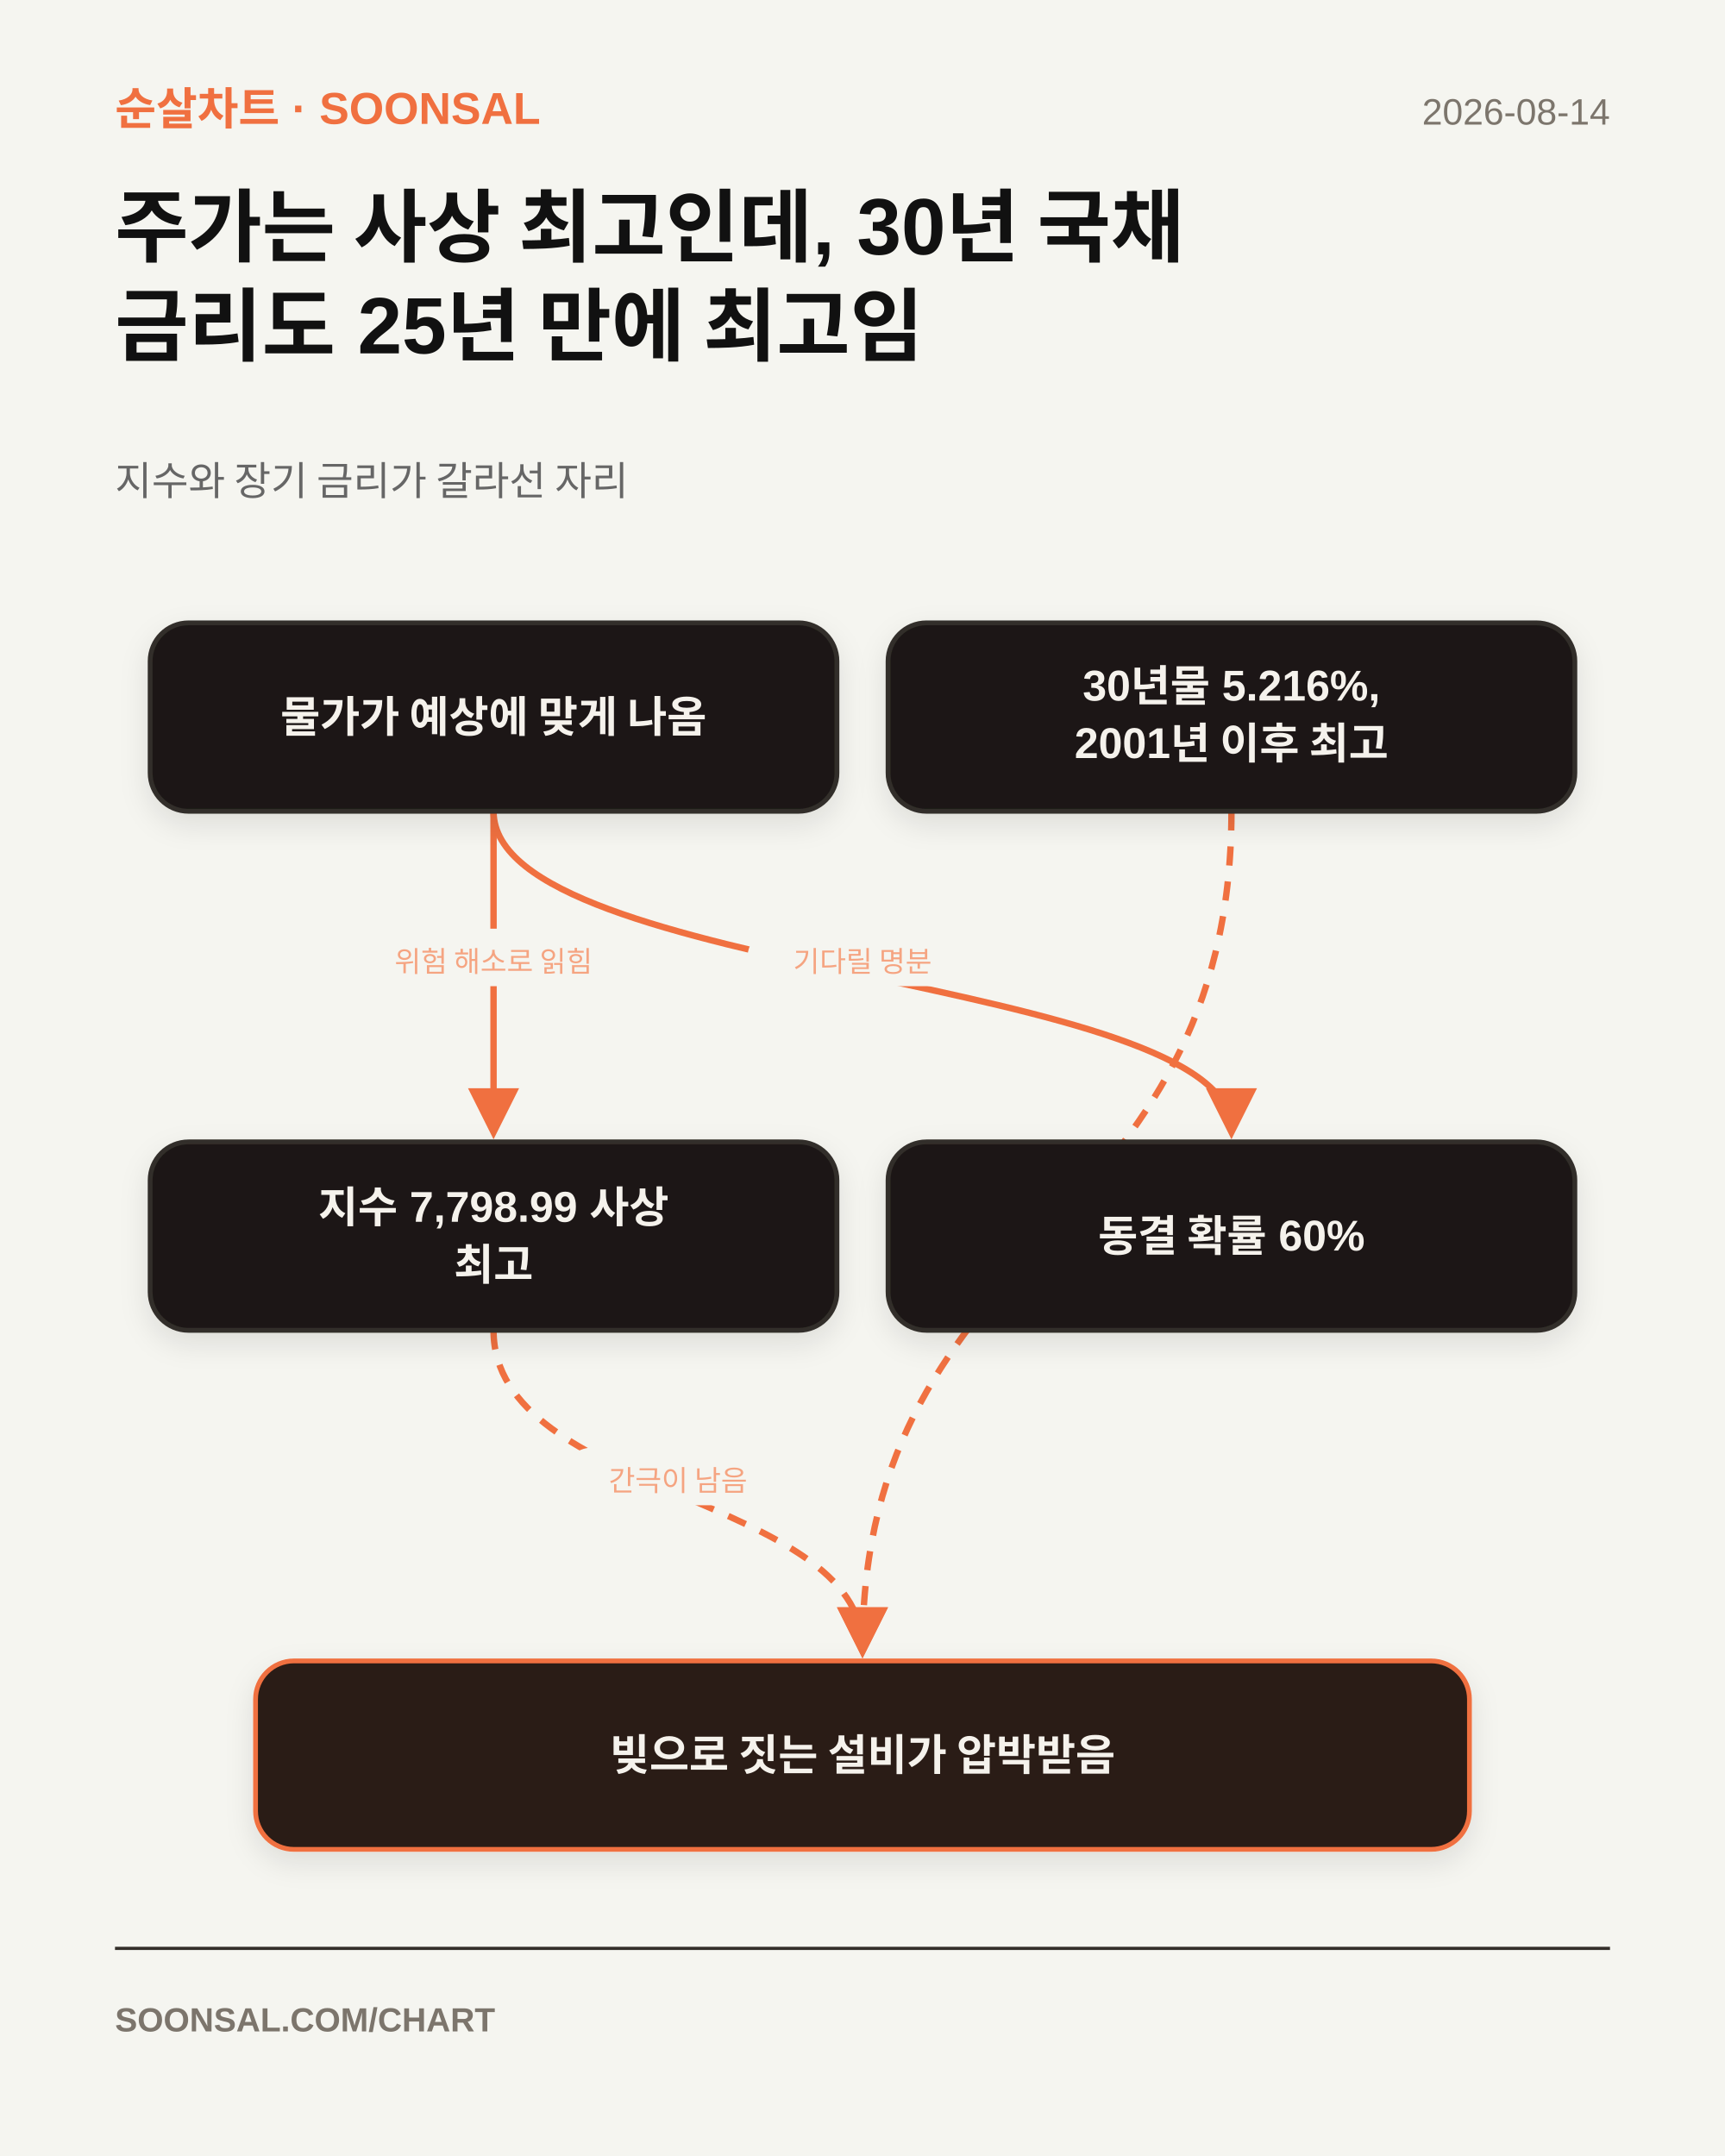
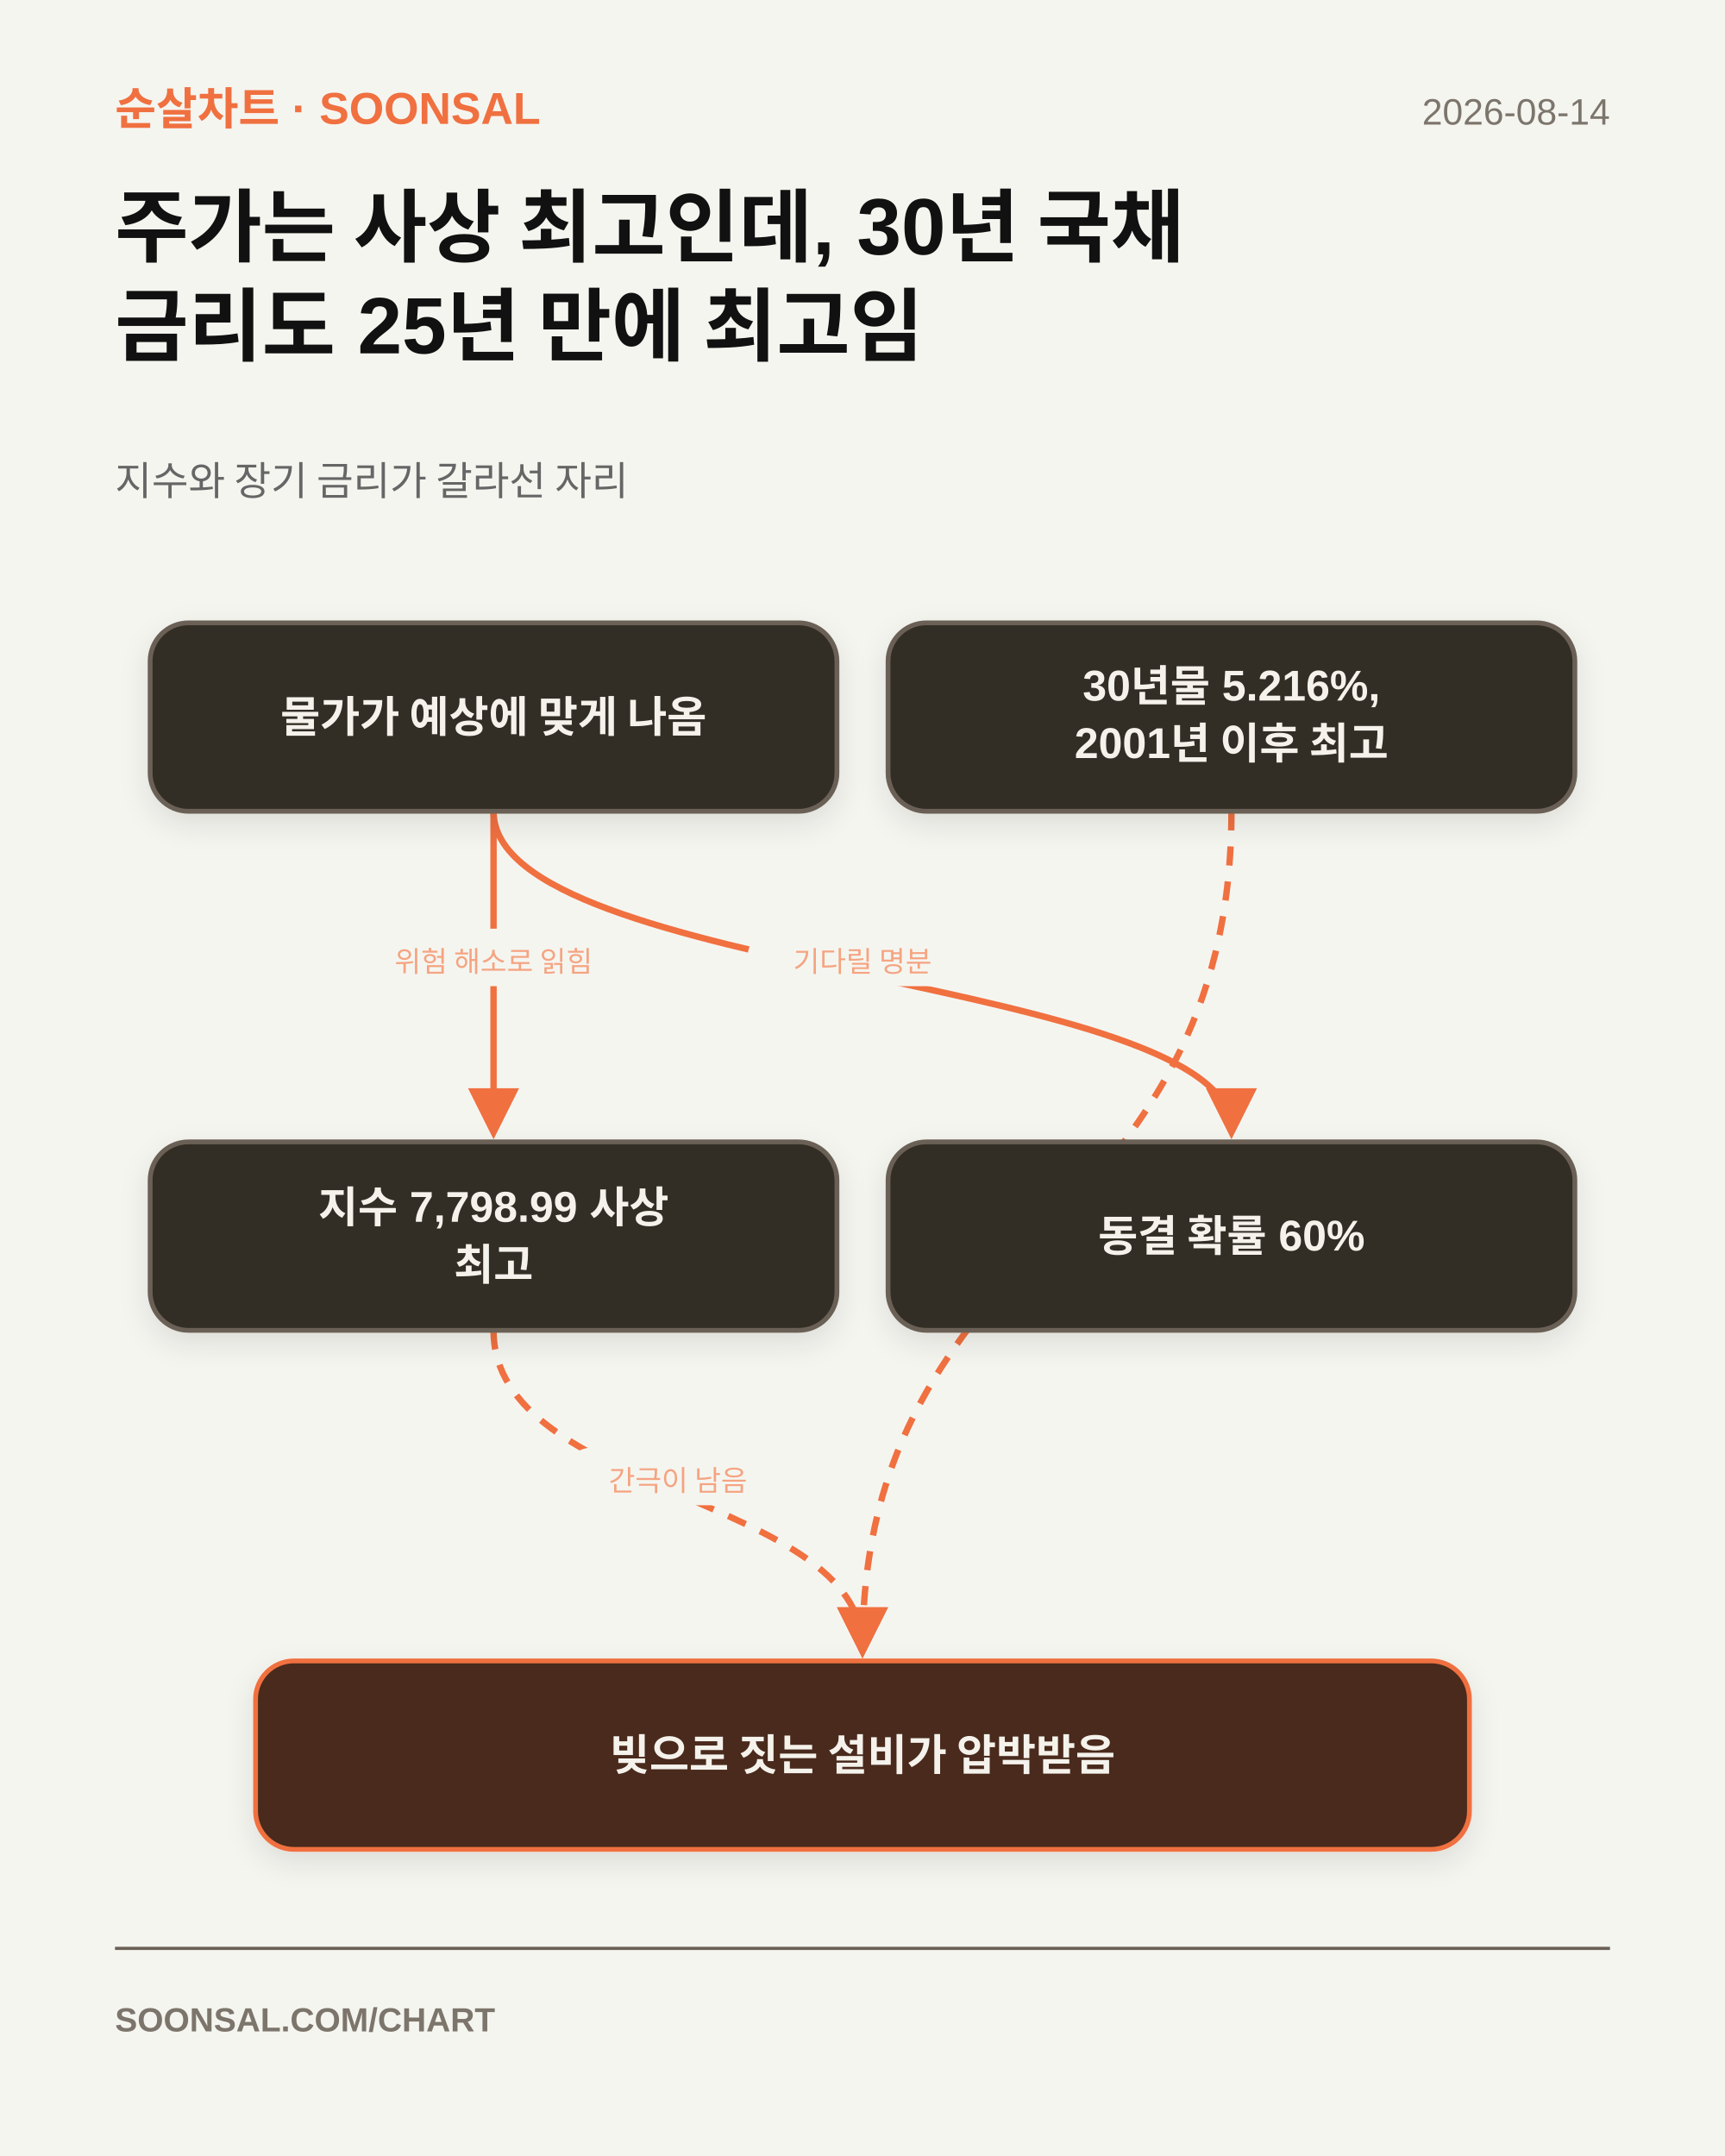
<svg xmlns="http://www.w3.org/2000/svg" width="1080" height="1350" viewBox="0 0 1080 1350">
  <defs>
    <filter id="shadow" x="-20%" y="-20%" width="140%" height="160%">
      <feDropShadow dx="0" dy="7" stdDeviation="9" flood-color="#111111" flood-opacity=".10" />
    </filter>
    <marker id="arrow" viewBox="0 0 10 10" refX="8" refY="5" markerWidth="8" markerHeight="8" orient="auto-start-reverse">
      <path d="M 0 0 L 10 5 L 0 10 z" fill="#F07040" />
    </marker>
  </defs>
  <rect width="1080" height="1350" fill="#F5F5F0" />
  <text x="72" y="78" font-family="Apple SD Gothic Neo,Malgun Gothic,Arial,sans-serif" font-size="28" font-weight="800" fill="#F07040">순살차트 · SOONSAL</text>
  <text x="1008" y="78" text-anchor="end" font-family="Apple SD Gothic Neo,Malgun Gothic,Arial,sans-serif" font-size="23" fill="#7C756C">2026-08-14</text>
  <text x="72" y="160" font-family="Apple SD Gothic Neo,Malgun Gothic,Arial,sans-serif" font-size="50" font-weight="800" fill="#111111">주가는 사상 최고인데, 30년 국채</text>
  <text x="72" y="222" font-family="Apple SD Gothic Neo,Malgun Gothic,Arial,sans-serif" font-size="50" font-weight="800" fill="#111111">금리도 25년 만에 최고임</text>
  <text x="72" y="310" font-family="Apple SD Gothic Neo,Malgun Gothic,Arial,sans-serif" font-size="25" fill="#666666">지수와 장기 금리가 갈라선 자리</text>
  <path d="M 309.0 508.0 C 309.0 611.5, 309.0 611.5, 309.0 707.0" fill="none" stroke="#F07040" stroke-width="4" marker-end="url(#arrow)" />
  <rect x="237.0" y="581.5" width="144" height="36" rx="18" fill="#F5F5F0" />
  <text x="309.0" y="608.5" text-anchor="middle" font-family="Apple SD Gothic Neo,Malgun Gothic,Arial,sans-serif" font-size="18" fill="#F5A481">위험 해소로 읽힘</text>
  <path d="M 309.0 508.0 C 309.0 611.5, 771.0 611.5, 771.0 707.0" fill="none" stroke="#F07040" stroke-width="4" marker-end="url(#arrow)" />
  <rect x="468.0" y="581.5" width="144" height="36" rx="18" fill="#F5F5F0" />
  <text x="540.0" y="608.5" text-anchor="middle" font-family="Apple SD Gothic Neo,Malgun Gothic,Arial,sans-serif" font-size="18" fill="#F5A481">기다릴 명분</text>
  <path d="M 771.0 508.0 C 771.0 774.0, 540.0 774.0, 540.0 1032.0" fill="none" stroke="#F07040" stroke-width="4" stroke-dasharray="12 10" marker-end="url(#arrow)" />
  <rect x="583.5" y="744.0" width="144" height="36" rx="18" fill="#F5F5F0" />
  <text x="655.5" y="771.0" text-anchor="middle" font-family="Apple SD Gothic Neo,Malgun Gothic,Arial,sans-serif" font-size="18" fill="#F5A481">조달 비용 상승</text>
  <path d="M 309.0 833.0 C 309.0 936.5, 540.0 936.5, 540.0 1032.0" fill="none" stroke="#F07040" stroke-width="4" stroke-dasharray="12 10" marker-end="url(#arrow)" />
  <rect x="352.5" y="906.5" width="144" height="36" rx="18" fill="#F5F5F0" />
  <text x="424.5" y="933.5" text-anchor="middle" font-family="Apple SD Gothic Neo,Malgun Gothic,Arial,sans-serif" font-size="18" fill="#F5A481">간극이 남음</text>
-   <rect x="94.0" y="390.0" width="430.0" height="118" rx="24" fill="#1C1917" stroke="#332E29" stroke-width="3" filter="url(#shadow)" />
+   <rect x="94.0" y="390.0" width="430.0" height="118" rx="24" fill="#332E26" stroke="#6B6156" stroke-width="3" filter="url(#shadow)" />
  <text x="309.0" y="449.0" text-anchor="middle" dominant-baseline="middle" font-family="Apple SD Gothic Neo,Malgun Gothic,Arial,sans-serif" font-size="27" font-weight="700" fill="#F5F2EC">물가가 예상에 맞게 나옴</text>
-   <rect x="556.0" y="390.0" width="430.0" height="118" rx="24" fill="#1C1917" stroke="#332E29" stroke-width="3" filter="url(#shadow)" />
+   <rect x="556.0" y="390.0" width="430.0" height="118" rx="24" fill="#332E26" stroke="#6B6156" stroke-width="3" filter="url(#shadow)" />
  <text x="771.0" y="431.0" text-anchor="middle" dominant-baseline="middle" font-family="Apple SD Gothic Neo,Malgun Gothic,Arial,sans-serif" font-size="27" font-weight="700" fill="#F5F2EC">30년물 5.216%,</text>
  <text x="771.0" y="467.0" text-anchor="middle" dominant-baseline="middle" font-family="Apple SD Gothic Neo,Malgun Gothic,Arial,sans-serif" font-size="27" font-weight="700" fill="#F5F2EC">2001년 이후 최고</text>
-   <rect x="94.0" y="715.0" width="430.0" height="118" rx="24" fill="#1C1917" stroke="#332E29" stroke-width="3" filter="url(#shadow)" />
+   <rect x="94.0" y="715.0" width="430.0" height="118" rx="24" fill="#332E26" stroke="#6B6156" stroke-width="3" filter="url(#shadow)" />
  <text x="309.0" y="756.0" text-anchor="middle" dominant-baseline="middle" font-family="Apple SD Gothic Neo,Malgun Gothic,Arial,sans-serif" font-size="27" font-weight="700" fill="#F5F2EC">지수 7,798.99 사상</text>
  <text x="309.0" y="792.0" text-anchor="middle" dominant-baseline="middle" font-family="Apple SD Gothic Neo,Malgun Gothic,Arial,sans-serif" font-size="27" font-weight="700" fill="#F5F2EC">최고</text>
-   <rect x="556.0" y="715.0" width="430.0" height="118" rx="24" fill="#1C1917" stroke="#332E29" stroke-width="3" filter="url(#shadow)" />
+   <rect x="556.0" y="715.0" width="430.0" height="118" rx="24" fill="#332E26" stroke="#6B6156" stroke-width="3" filter="url(#shadow)" />
  <text x="771.0" y="774.0" text-anchor="middle" dominant-baseline="middle" font-family="Apple SD Gothic Neo,Malgun Gothic,Arial,sans-serif" font-size="27" font-weight="700" fill="#F5F2EC">동결 확률 60%</text>
-   <rect x="160.0" y="1040.0" width="760.0" height="118" rx="24" fill="#2A1C15" stroke="#F07040" stroke-width="3" filter="url(#shadow)" />
+   <rect x="160.0" y="1040.0" width="760.0" height="118" rx="24" fill="#4A2C1A" stroke="#F07040" stroke-width="3" filter="url(#shadow)" />
  <text x="540.0" y="1099.0" text-anchor="middle" dominant-baseline="middle" font-family="Apple SD Gothic Neo,Malgun Gothic,Arial,sans-serif" font-size="27" font-weight="700" fill="#F5F2EC">빚으로 짓는 설비가 압박받음</text>
-   <line x1="72" y1="1220" x2="1008" y2="1220" stroke="#332E29" stroke-width="2" />
+   <line x1="72" y1="1220" x2="1008" y2="1220" stroke="#6B6156" stroke-width="2" />
  <text x="72" y="1272" font-family="Apple SD Gothic Neo,Malgun Gothic,Arial,sans-serif" font-size="21" font-weight="700" fill="#7C756C">SOONSAL.COM/CHART</text>
</svg>
